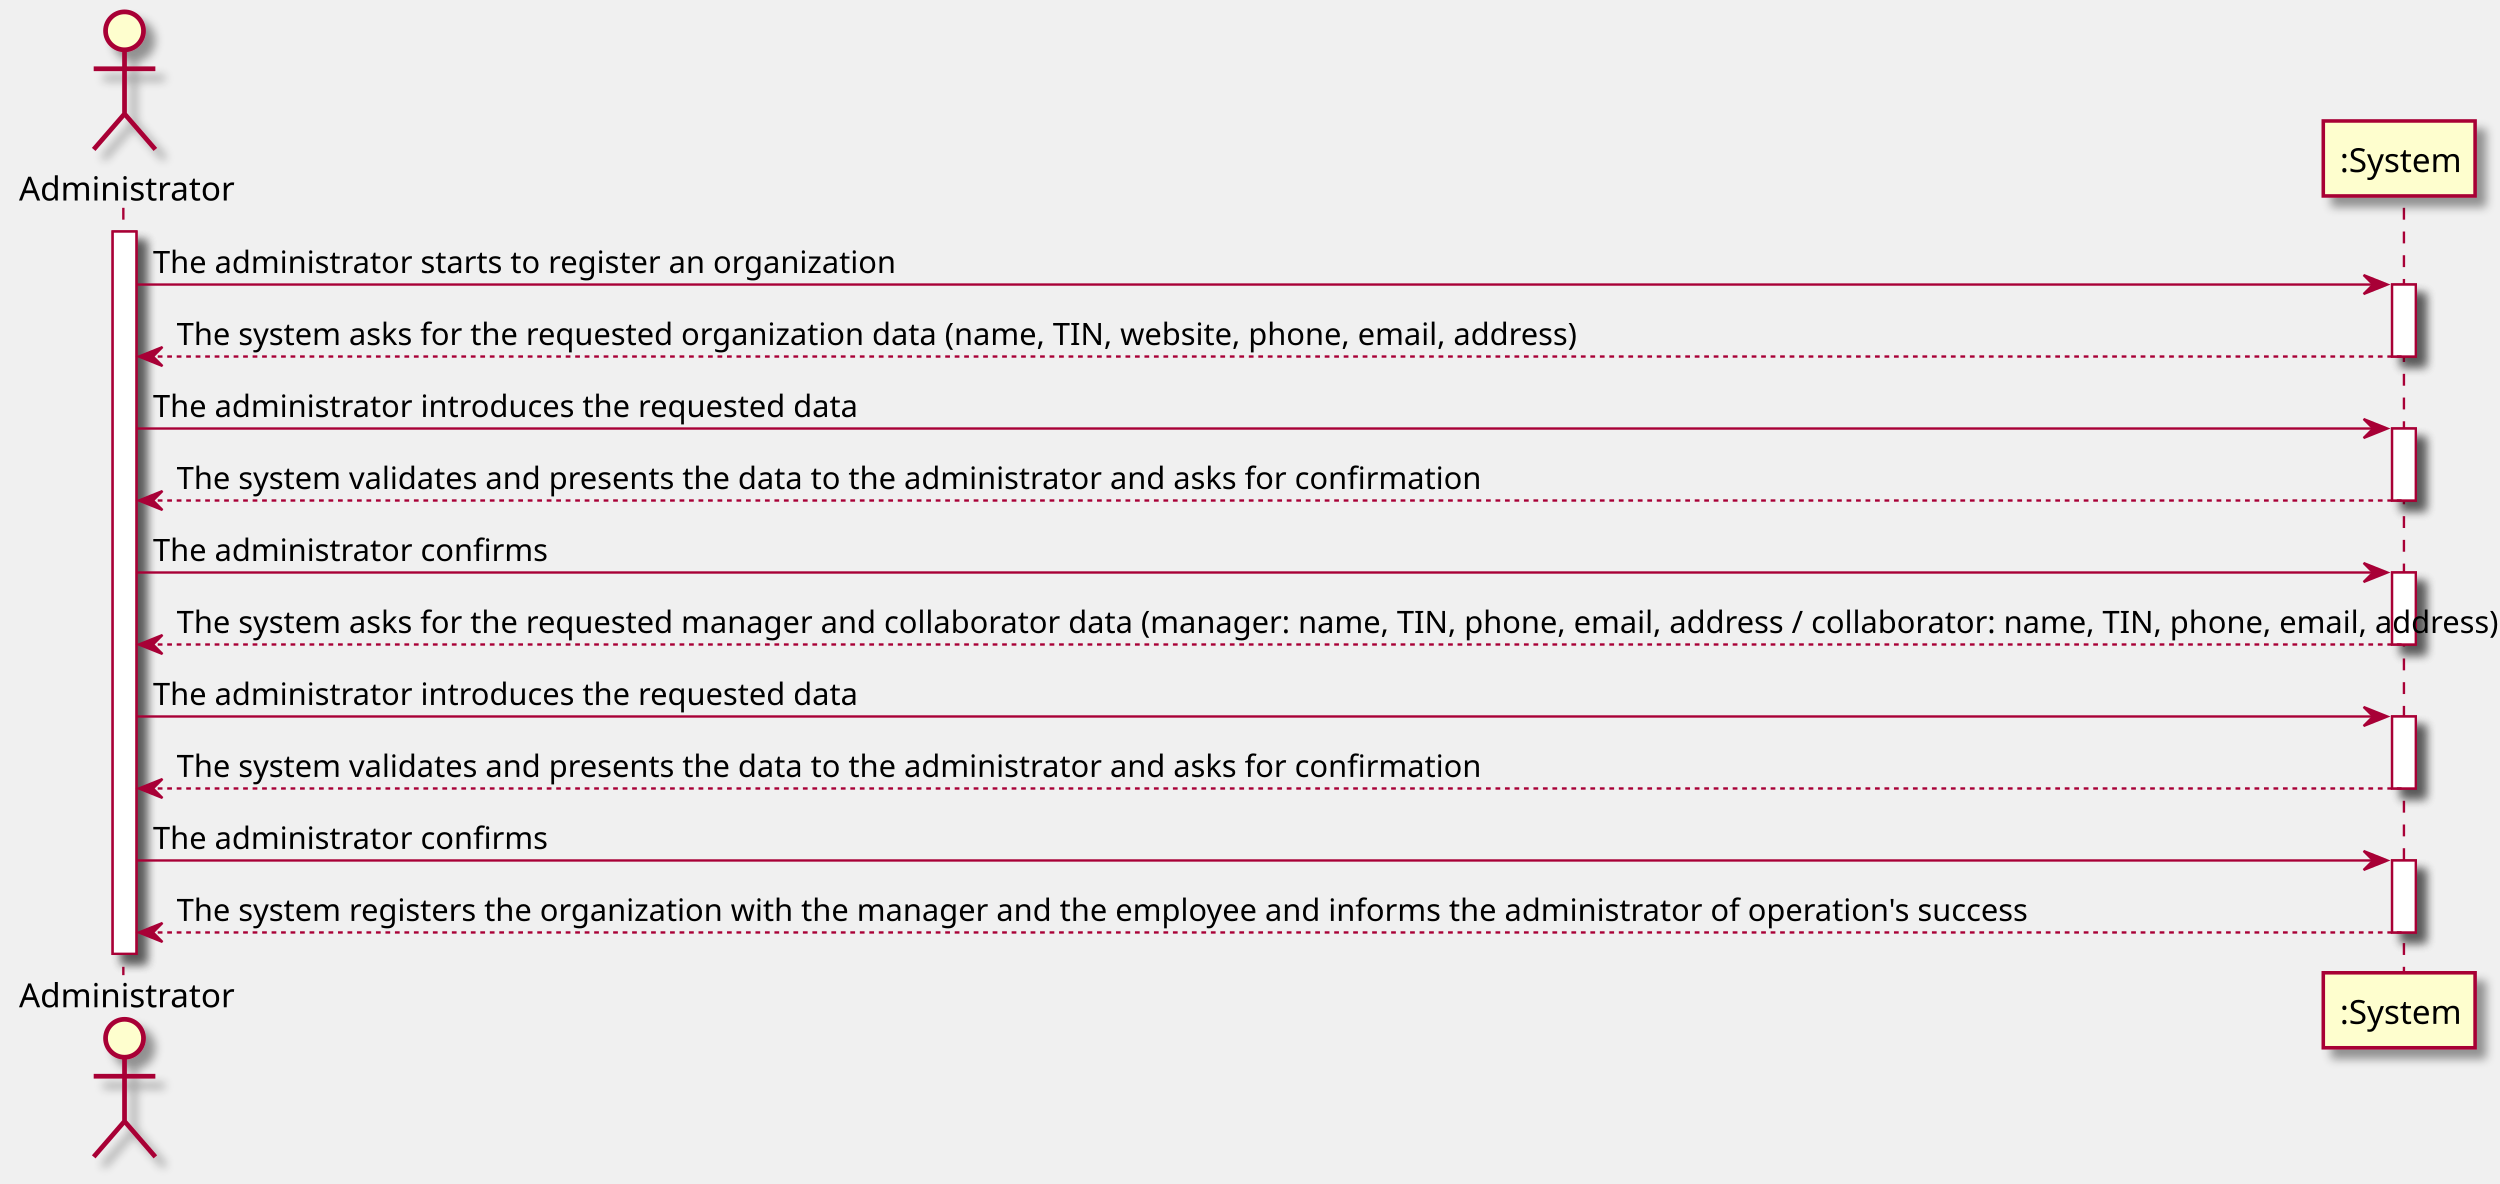
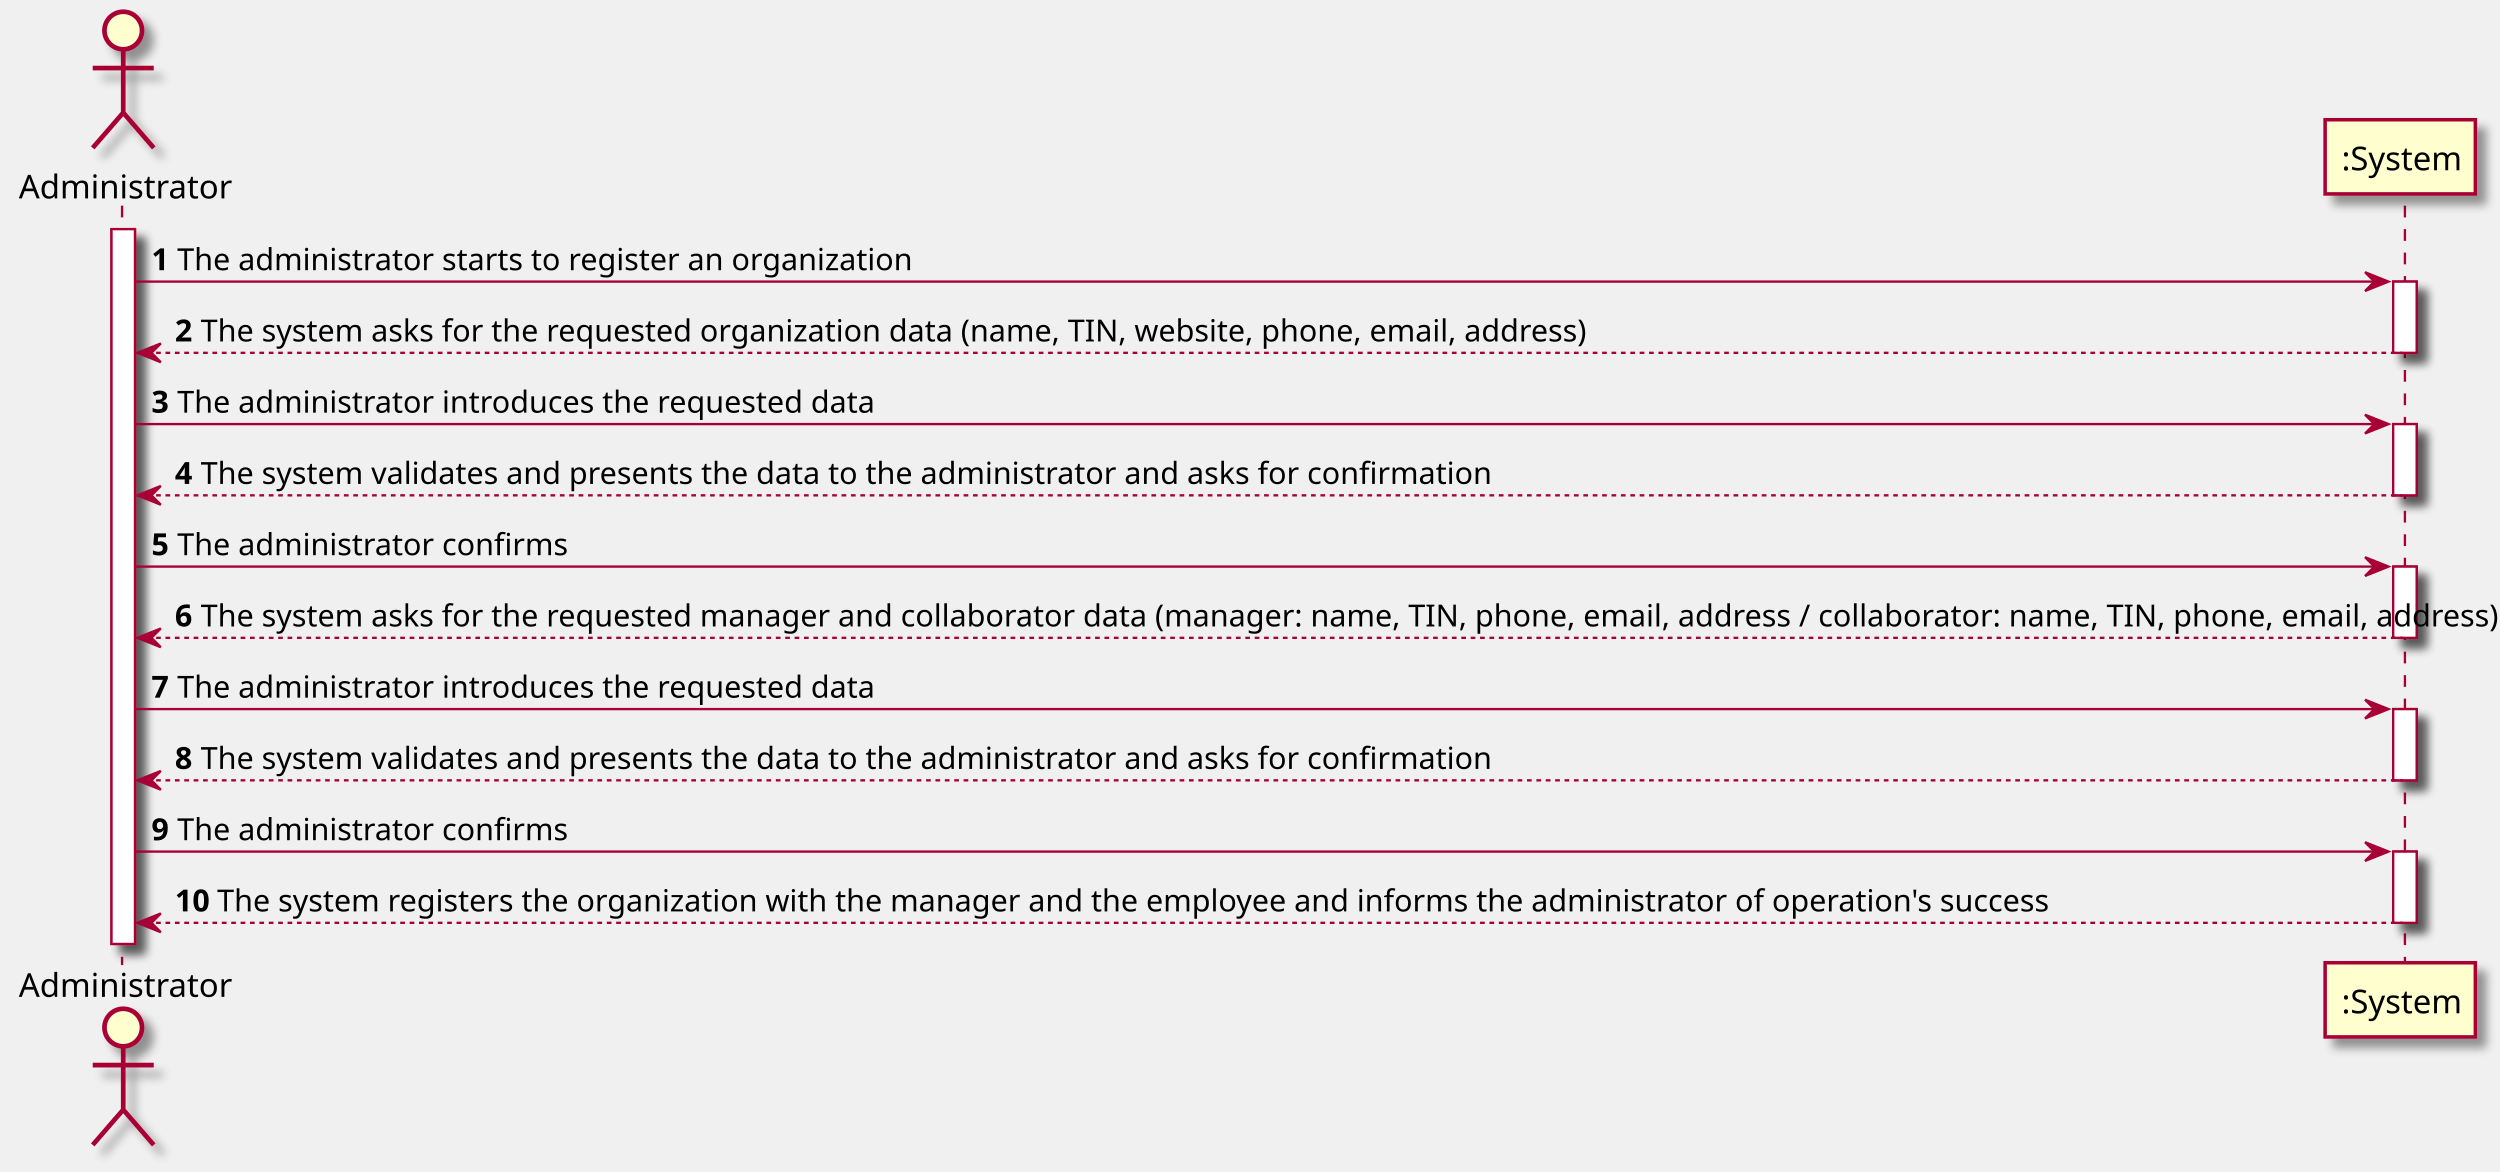
- <svg xmlns="http://www.w3.org/2000/svg" contentScriptType="application/ecmascript" contentStyleType="text/css" height="499px" preserveAspectRatio="none" style="width:1054px;height:499px;" version="1.1" viewBox="0 0 1054 499" width="1054px" zoomAndPan="magnify">
+ <svg xmlns="http://www.w3.org/2000/svg" contentScriptType="application/ecmascript" contentStyleType="text/css" height="499px" preserveAspectRatio="none" style="width:1065px;height:499px;" version="1.1" viewBox="0 0 1065 499" width="1065px" zoomAndPan="magnify">
  <defs>
-     <filter height="300%" id="f1jfq7pglpyoud" width="300%" x="-1" y="-1">
+     <filter height="300%" id="fqvlm6ighb0my" width="300%" x="-1" y="-1">
      <feGaussianBlur result="blurOut" stdDeviation="2.0" />
      <feColorMatrix in="blurOut" result="blurOut2" type="matrix" values="0 0 0 0 0 0 0 0 0 0 0 0 0 0 0 0 0 0 .4 0" />
      <feOffset dx="4.0" dy="4.0" in="blurOut2" result="blurOut3" />
      <feBlend in="SourceGraphic" in2="blurOut3" mode="normal" />
    </filter>
  </defs>
  <g>
-     <rect fill="#FFFFFF" filter="url(#f1jfq7pglpyoud)" height="304.516" style="stroke: #A80036; stroke-width: 1.0;" width="10" x="47.5" y="97.609" />
-     <rect fill="#FFFFFF" filter="url(#f1jfq7pglpyoud)" height="30.352" style="stroke: #A80036; stroke-width: 1.0;" width="10" x="1008.5" y="119.961" />
-     <rect fill="#FFFFFF" filter="url(#f1jfq7pglpyoud)" height="30.352" style="stroke: #A80036; stroke-width: 1.0;" width="10" x="1008.5" y="180.664" />
-     <rect fill="#FFFFFF" filter="url(#f1jfq7pglpyoud)" height="30.352" style="stroke: #A80036; stroke-width: 1.0;" width="10" x="1008.5" y="241.367" />
-     <rect fill="#FFFFFF" filter="url(#f1jfq7pglpyoud)" height="30.352" style="stroke: #A80036; stroke-width: 1.0;" width="10" x="1008.5" y="302.07" />
-     <rect fill="#FFFFFF" filter="url(#f1jfq7pglpyoud)" height="30.352" style="stroke: #A80036; stroke-width: 1.0;" width="10" x="1008.5" y="362.773" />
+     <rect fill="#FFFFFF" filter="url(#fqvlm6ighb0my)" height="304.516" style="stroke: #A80036; stroke-width: 1.0;" width="10" x="47.5" y="97.609" />
+     <rect fill="#FFFFFF" filter="url(#fqvlm6ighb0my)" height="30.352" style="stroke: #A80036; stroke-width: 1.0;" width="10" x="1019.5" y="119.961" />
+     <rect fill="#FFFFFF" filter="url(#fqvlm6ighb0my)" height="30.352" style="stroke: #A80036; stroke-width: 1.0;" width="10" x="1019.5" y="180.664" />
+     <rect fill="#FFFFFF" filter="url(#fqvlm6ighb0my)" height="30.352" style="stroke: #A80036; stroke-width: 1.0;" width="10" x="1019.5" y="241.367" />
+     <rect fill="#FFFFFF" filter="url(#fqvlm6ighb0my)" height="30.352" style="stroke: #A80036; stroke-width: 1.0;" width="10" x="1019.5" y="302.07" />
+     <rect fill="#FFFFFF" filter="url(#fqvlm6ighb0my)" height="30.352" style="stroke: #A80036; stroke-width: 1.0;" width="10" x="1019.5" y="362.773" />
    <line style="stroke: #A80036; stroke-width: 1.0; stroke-dasharray: 5.0,5.0;" x1="52" x2="52" y1="87.609" y2="411.125" />
-     <line style="stroke: #A80036; stroke-width: 1.0; stroke-dasharray: 5.0,5.0;" x1="1013.5" x2="1013.5" y1="87.609" y2="411.125" />
+     <line style="stroke: #A80036; stroke-width: 1.0; stroke-dasharray: 5.0,5.0;" x1="1024.5" x2="1024.5" y1="87.609" y2="411.125" />
    <text fill="#000000" font-family="sans-serif" font-size="14" lengthAdjust="spacingAndGlyphs" textLength="83" x="8" y="84.533">Administrator</text>
-     <ellipse cx="52.5" cy="13" fill="#FEFECE" filter="url(#f1jfq7pglpyoud)" rx="8" ry="8" style="stroke: #A80036; stroke-width: 2.0;" />
-     <path d="M52.5,21 L52.5,48 M39.5,29 L65.5,29 M52.5,48 L39.5,63 M52.5,48 L65.5,63 " fill="none" filter="url(#f1jfq7pglpyoud)" style="stroke: #A80036; stroke-width: 2.0;" />
+     <ellipse cx="52.5" cy="13" fill="#FEFECE" filter="url(#fqvlm6ighb0my)" rx="8" ry="8" style="stroke: #A80036; stroke-width: 2.0;" />
+     <path d="M52.5,21 L52.5,48 M39.5,29 L65.5,29 M52.5,48 L39.5,63 M52.5,48 L65.5,63 " fill="none" filter="url(#fqvlm6ighb0my)" style="stroke: #A80036; stroke-width: 2.0;" />
    <text fill="#000000" font-family="sans-serif" font-size="14" lengthAdjust="spacingAndGlyphs" textLength="83" x="8" y="424.658">Administrator</text>
-     <ellipse cx="52.5" cy="437.734" fill="#FEFECE" filter="url(#f1jfq7pglpyoud)" rx="8" ry="8" style="stroke: #A80036; stroke-width: 2.0;" />
-     <path d="M52.5,445.734 L52.5,472.734 M39.5,453.734 L65.5,453.734 M52.5,472.734 L39.5,487.734 M52.5,472.734 L65.5,487.734 " fill="none" filter="url(#f1jfq7pglpyoud)" style="stroke: #A80036; stroke-width: 2.0;" />
-     <rect fill="#FEFECE" filter="url(#f1jfq7pglpyoud)" height="31.609" style="stroke: #A80036; stroke-width: 1.5;" width="64" x="979.5" y="51" />
-     <text fill="#000000" font-family="sans-serif" font-size="14" lengthAdjust="spacingAndGlyphs" textLength="50" x="986.5" y="72.533">:System</text>
-     <rect fill="#FEFECE" filter="url(#f1jfq7pglpyoud)" height="31.609" style="stroke: #A80036; stroke-width: 1.5;" width="64" x="979.5" y="410.125" />
-     <text fill="#000000" font-family="sans-serif" font-size="14" lengthAdjust="spacingAndGlyphs" textLength="50" x="986.5" y="431.658">:System</text>
-     <rect fill="#FFFFFF" filter="url(#f1jfq7pglpyoud)" height="304.516" style="stroke: #A80036; stroke-width: 1.0;" width="10" x="47.5" y="97.609" />
-     <rect fill="#FFFFFF" filter="url(#f1jfq7pglpyoud)" height="30.352" style="stroke: #A80036; stroke-width: 1.0;" width="10" x="1008.5" y="119.961" />
-     <rect fill="#FFFFFF" filter="url(#f1jfq7pglpyoud)" height="30.352" style="stroke: #A80036; stroke-width: 1.0;" width="10" x="1008.5" y="180.664" />
-     <rect fill="#FFFFFF" filter="url(#f1jfq7pglpyoud)" height="30.352" style="stroke: #A80036; stroke-width: 1.0;" width="10" x="1008.5" y="241.367" />
-     <rect fill="#FFFFFF" filter="url(#f1jfq7pglpyoud)" height="30.352" style="stroke: #A80036; stroke-width: 1.0;" width="10" x="1008.5" y="302.07" />
-     <rect fill="#FFFFFF" filter="url(#f1jfq7pglpyoud)" height="30.352" style="stroke: #A80036; stroke-width: 1.0;" width="10" x="1008.5" y="362.773" />
-     <polygon fill="#A80036" points="996.5,115.961,1006.5,119.961,996.5,123.961,1000.5,119.961" style="stroke: #A80036; stroke-width: 1.0;" />
-     <line style="stroke: #A80036; stroke-width: 1.0;" x1="57.5" x2="1002.5" y1="119.961" y2="119.961" />
-     <text fill="#000000" font-family="sans-serif" font-size="13" lengthAdjust="spacingAndGlyphs" textLength="291" x="64.5" y="115.105">The administrator starts to register an organization</text>
+     <ellipse cx="52.5" cy="437.734" fill="#FEFECE" filter="url(#fqvlm6ighb0my)" rx="8" ry="8" style="stroke: #A80036; stroke-width: 2.0;" />
+     <path d="M52.5,445.734 L52.5,472.734 M39.5,453.734 L65.5,453.734 M52.5,472.734 L39.5,487.734 M52.5,472.734 L65.5,487.734 " fill="none" filter="url(#fqvlm6ighb0my)" style="stroke: #A80036; stroke-width: 2.0;" />
+     <rect fill="#FEFECE" filter="url(#fqvlm6ighb0my)" height="31.609" style="stroke: #A80036; stroke-width: 1.5;" width="64" x="990.5" y="51" />
+     <text fill="#000000" font-family="sans-serif" font-size="14" lengthAdjust="spacingAndGlyphs" textLength="50" x="997.5" y="72.533">:System</text>
+     <rect fill="#FEFECE" filter="url(#fqvlm6ighb0my)" height="31.609" style="stroke: #A80036; stroke-width: 1.5;" width="64" x="990.5" y="410.125" />
+     <text fill="#000000" font-family="sans-serif" font-size="14" lengthAdjust="spacingAndGlyphs" textLength="50" x="997.5" y="431.658">:System</text>
+     <rect fill="#FFFFFF" filter="url(#fqvlm6ighb0my)" height="304.516" style="stroke: #A80036; stroke-width: 1.0;" width="10" x="47.5" y="97.609" />
+     <rect fill="#FFFFFF" filter="url(#fqvlm6ighb0my)" height="30.352" style="stroke: #A80036; stroke-width: 1.0;" width="10" x="1019.5" y="119.961" />
+     <rect fill="#FFFFFF" filter="url(#fqvlm6ighb0my)" height="30.352" style="stroke: #A80036; stroke-width: 1.0;" width="10" x="1019.5" y="180.664" />
+     <rect fill="#FFFFFF" filter="url(#fqvlm6ighb0my)" height="30.352" style="stroke: #A80036; stroke-width: 1.0;" width="10" x="1019.5" y="241.367" />
+     <rect fill="#FFFFFF" filter="url(#fqvlm6ighb0my)" height="30.352" style="stroke: #A80036; stroke-width: 1.0;" width="10" x="1019.5" y="302.07" />
+     <rect fill="#FFFFFF" filter="url(#fqvlm6ighb0my)" height="30.352" style="stroke: #A80036; stroke-width: 1.0;" width="10" x="1019.5" y="362.773" />
+     <polygon fill="#A80036" points="1007.5,115.961,1017.5,119.961,1007.5,123.961,1011.5,119.961" style="stroke: #A80036; stroke-width: 1.0;" />
+     <line style="stroke: #A80036; stroke-width: 1.0;" x1="57.5" x2="1013.5" y1="119.961" y2="119.961" />
+     <text fill="#000000" font-family="sans-serif" font-size="13" font-weight="bold" lengthAdjust="spacingAndGlyphs" textLength="7" x="64.5" y="115.105">1</text>
+     <text fill="#000000" font-family="sans-serif" font-size="13" lengthAdjust="spacingAndGlyphs" textLength="291" x="75.5" y="115.105">The administrator starts to register an organization</text>
    <polygon fill="#A80036" points="68.5,146.312,58.5,150.312,68.5,154.312,64.5,150.312" style="stroke: #A80036; stroke-width: 1.0;" />
-     <line style="stroke: #A80036; stroke-width: 1.0; stroke-dasharray: 2.0,2.0;" x1="62.5" x2="1012.5" y1="150.312" y2="150.312" />
-     <text fill="#000000" font-family="sans-serif" font-size="13" lengthAdjust="spacingAndGlyphs" textLength="563" x="74.5" y="145.456">The system asks for the requested organization data (name, TIN, website, phone, email, address)</text>
-     <polygon fill="#A80036" points="996.5,176.664,1006.5,180.664,996.5,184.664,1000.5,180.664" style="stroke: #A80036; stroke-width: 1.0;" />
-     <line style="stroke: #A80036; stroke-width: 1.0;" x1="57.5" x2="1002.5" y1="180.664" y2="180.664" />
-     <text fill="#000000" font-family="sans-serif" font-size="13" lengthAdjust="spacingAndGlyphs" textLength="276" x="64.5" y="175.808">The administrator introduces the requested data</text>
+     <line style="stroke: #A80036; stroke-width: 1.0; stroke-dasharray: 2.0,2.0;" x1="62.5" x2="1023.5" y1="150.312" y2="150.312" />
+     <text fill="#000000" font-family="sans-serif" font-size="13" font-weight="bold" lengthAdjust="spacingAndGlyphs" textLength="7" x="74.5" y="145.456">2</text>
+     <text fill="#000000" font-family="sans-serif" font-size="13" lengthAdjust="spacingAndGlyphs" textLength="563" x="85.5" y="145.456">The system asks for the requested organization data (name, TIN, website, phone, email, address)</text>
+     <polygon fill="#A80036" points="1007.5,176.664,1017.5,180.664,1007.5,184.664,1011.5,180.664" style="stroke: #A80036; stroke-width: 1.0;" />
+     <line style="stroke: #A80036; stroke-width: 1.0;" x1="57.5" x2="1013.5" y1="180.664" y2="180.664" />
+     <text fill="#000000" font-family="sans-serif" font-size="13" font-weight="bold" lengthAdjust="spacingAndGlyphs" textLength="7" x="64.5" y="175.808">3</text>
+     <text fill="#000000" font-family="sans-serif" font-size="13" lengthAdjust="spacingAndGlyphs" textLength="276" x="75.5" y="175.808">The administrator introduces the requested data</text>
    <polygon fill="#A80036" points="68.5,207.016,58.5,211.016,68.5,215.016,64.5,211.016" style="stroke: #A80036; stroke-width: 1.0;" />
-     <line style="stroke: #A80036; stroke-width: 1.0; stroke-dasharray: 2.0,2.0;" x1="62.5" x2="1012.5" y1="211.016" y2="211.016" />
-     <text fill="#000000" font-family="sans-serif" font-size="13" lengthAdjust="spacingAndGlyphs" textLength="517" x="74.5" y="206.159">The system validates and presents the data to the administrator and asks for confirmation</text>
-     <polygon fill="#A80036" points="996.5,237.367,1006.5,241.367,996.5,245.367,1000.5,241.367" style="stroke: #A80036; stroke-width: 1.0;" />
-     <line style="stroke: #A80036; stroke-width: 1.0;" x1="57.5" x2="1002.5" y1="241.367" y2="241.367" />
-     <text fill="#000000" font-family="sans-serif" font-size="13" lengthAdjust="spacingAndGlyphs" textLength="153" x="64.5" y="236.511">The administrator confirms</text>
+     <line style="stroke: #A80036; stroke-width: 1.0; stroke-dasharray: 2.0,2.0;" x1="62.5" x2="1023.5" y1="211.016" y2="211.016" />
+     <text fill="#000000" font-family="sans-serif" font-size="13" font-weight="bold" lengthAdjust="spacingAndGlyphs" textLength="7" x="74.5" y="206.159">4</text>
+     <text fill="#000000" font-family="sans-serif" font-size="13" lengthAdjust="spacingAndGlyphs" textLength="517" x="85.5" y="206.159">The system validates and presents the data to the administrator and asks for confirmation</text>
+     <polygon fill="#A80036" points="1007.5,237.367,1017.5,241.367,1007.5,245.367,1011.5,241.367" style="stroke: #A80036; stroke-width: 1.0;" />
+     <line style="stroke: #A80036; stroke-width: 1.0;" x1="57.5" x2="1013.5" y1="241.367" y2="241.367" />
+     <text fill="#000000" font-family="sans-serif" font-size="13" font-weight="bold" lengthAdjust="spacingAndGlyphs" textLength="7" x="64.5" y="236.511">5</text>
+     <text fill="#000000" font-family="sans-serif" font-size="13" lengthAdjust="spacingAndGlyphs" textLength="153" x="75.5" y="236.511">The administrator confirms</text>
    <polygon fill="#A80036" points="68.5,267.719,58.5,271.719,68.5,275.719,64.5,271.719" style="stroke: #A80036; stroke-width: 1.0;" />
-     <line style="stroke: #A80036; stroke-width: 1.0; stroke-dasharray: 2.0,2.0;" x1="62.5" x2="1012.5" y1="271.719" y2="271.719" />
-     <text fill="#000000" font-family="sans-serif" font-size="13" lengthAdjust="spacingAndGlyphs" textLength="927" x="74.5" y="266.862">The system asks for the requested manager and collaborator data (manager: name, TIN, phone, email, address / collaborator: name, TIN, phone, email, address)</text>
-     <polygon fill="#A80036" points="996.5,298.07,1006.5,302.07,996.5,306.07,1000.5,302.07" style="stroke: #A80036; stroke-width: 1.0;" />
-     <line style="stroke: #A80036; stroke-width: 1.0;" x1="57.5" x2="1002.5" y1="302.07" y2="302.07" />
-     <text fill="#000000" font-family="sans-serif" font-size="13" lengthAdjust="spacingAndGlyphs" textLength="276" x="64.5" y="297.214">The administrator introduces the requested data</text>
+     <line style="stroke: #A80036; stroke-width: 1.0; stroke-dasharray: 2.0,2.0;" x1="62.5" x2="1023.5" y1="271.719" y2="271.719" />
+     <text fill="#000000" font-family="sans-serif" font-size="13" font-weight="bold" lengthAdjust="spacingAndGlyphs" textLength="7" x="74.5" y="266.862">6</text>
+     <text fill="#000000" font-family="sans-serif" font-size="13" lengthAdjust="spacingAndGlyphs" textLength="927" x="85.5" y="266.862">The system asks for the requested manager and collaborator data (manager: name, TIN, phone, email, address / collaborator: name, TIN, phone, email, address)</text>
+     <polygon fill="#A80036" points="1007.5,298.07,1017.5,302.07,1007.5,306.07,1011.5,302.07" style="stroke: #A80036; stroke-width: 1.0;" />
+     <line style="stroke: #A80036; stroke-width: 1.0;" x1="57.5" x2="1013.5" y1="302.07" y2="302.07" />
+     <text fill="#000000" font-family="sans-serif" font-size="13" font-weight="bold" lengthAdjust="spacingAndGlyphs" textLength="7" x="64.5" y="297.214">7</text>
+     <text fill="#000000" font-family="sans-serif" font-size="13" lengthAdjust="spacingAndGlyphs" textLength="276" x="75.5" y="297.214">The administrator introduces the requested data</text>
    <polygon fill="#A80036" points="68.5,328.422,58.5,332.422,68.5,336.422,64.5,332.422" style="stroke: #A80036; stroke-width: 1.0;" />
-     <line style="stroke: #A80036; stroke-width: 1.0; stroke-dasharray: 2.0,2.0;" x1="62.5" x2="1012.5" y1="332.422" y2="332.422" />
-     <text fill="#000000" font-family="sans-serif" font-size="13" lengthAdjust="spacingAndGlyphs" textLength="517" x="74.5" y="327.565">The system validates and presents the data to the administrator and asks for confirmation</text>
-     <polygon fill="#A80036" points="996.5,358.773,1006.5,362.773,996.5,366.773,1000.5,362.773" style="stroke: #A80036; stroke-width: 1.0;" />
-     <line style="stroke: #A80036; stroke-width: 1.0;" x1="57.5" x2="1002.5" y1="362.773" y2="362.773" />
-     <text fill="#000000" font-family="sans-serif" font-size="13" lengthAdjust="spacingAndGlyphs" textLength="153" x="64.5" y="357.917">The administrator confirms</text>
+     <line style="stroke: #A80036; stroke-width: 1.0; stroke-dasharray: 2.0,2.0;" x1="62.5" x2="1023.5" y1="332.422" y2="332.422" />
+     <text fill="#000000" font-family="sans-serif" font-size="13" font-weight="bold" lengthAdjust="spacingAndGlyphs" textLength="7" x="74.5" y="327.565">8</text>
+     <text fill="#000000" font-family="sans-serif" font-size="13" lengthAdjust="spacingAndGlyphs" textLength="517" x="85.5" y="327.565">The system validates and presents the data to the administrator and asks for confirmation</text>
+     <polygon fill="#A80036" points="1007.5,358.773,1017.5,362.773,1007.5,366.773,1011.5,362.773" style="stroke: #A80036; stroke-width: 1.0;" />
+     <line style="stroke: #A80036; stroke-width: 1.0;" x1="57.5" x2="1013.5" y1="362.773" y2="362.773" />
+     <text fill="#000000" font-family="sans-serif" font-size="13" font-weight="bold" lengthAdjust="spacingAndGlyphs" textLength="7" x="64.5" y="357.917">9</text>
+     <text fill="#000000" font-family="sans-serif" font-size="13" lengthAdjust="spacingAndGlyphs" textLength="153" x="75.5" y="357.917">The administrator confirms</text>
    <polygon fill="#A80036" points="68.5,389.125,58.5,393.125,68.5,397.125,64.5,393.125" style="stroke: #A80036; stroke-width: 1.0;" />
-     <line style="stroke: #A80036; stroke-width: 1.0; stroke-dasharray: 2.0,2.0;" x1="62.5" x2="1012.5" y1="393.125" y2="393.125" />
-     <text fill="#000000" font-family="sans-serif" font-size="13" lengthAdjust="spacingAndGlyphs" textLength="733" x="74.5" y="388.269">The system registers the organization with the manager and the employee and informs the administrator of operation's success</text>
+     <line style="stroke: #A80036; stroke-width: 1.0; stroke-dasharray: 2.0,2.0;" x1="62.5" x2="1023.5" y1="393.125" y2="393.125" />
+     <text fill="#000000" font-family="sans-serif" font-size="13" font-weight="bold" lengthAdjust="spacingAndGlyphs" textLength="14" x="74.5" y="388.269">10</text>
+     <text fill="#000000" font-family="sans-serif" font-size="13" lengthAdjust="spacingAndGlyphs" textLength="733" x="92.5" y="388.269">The system registers the organization with the manager and the employee and informs the administrator of operation's success</text>
  </g>
</svg>
